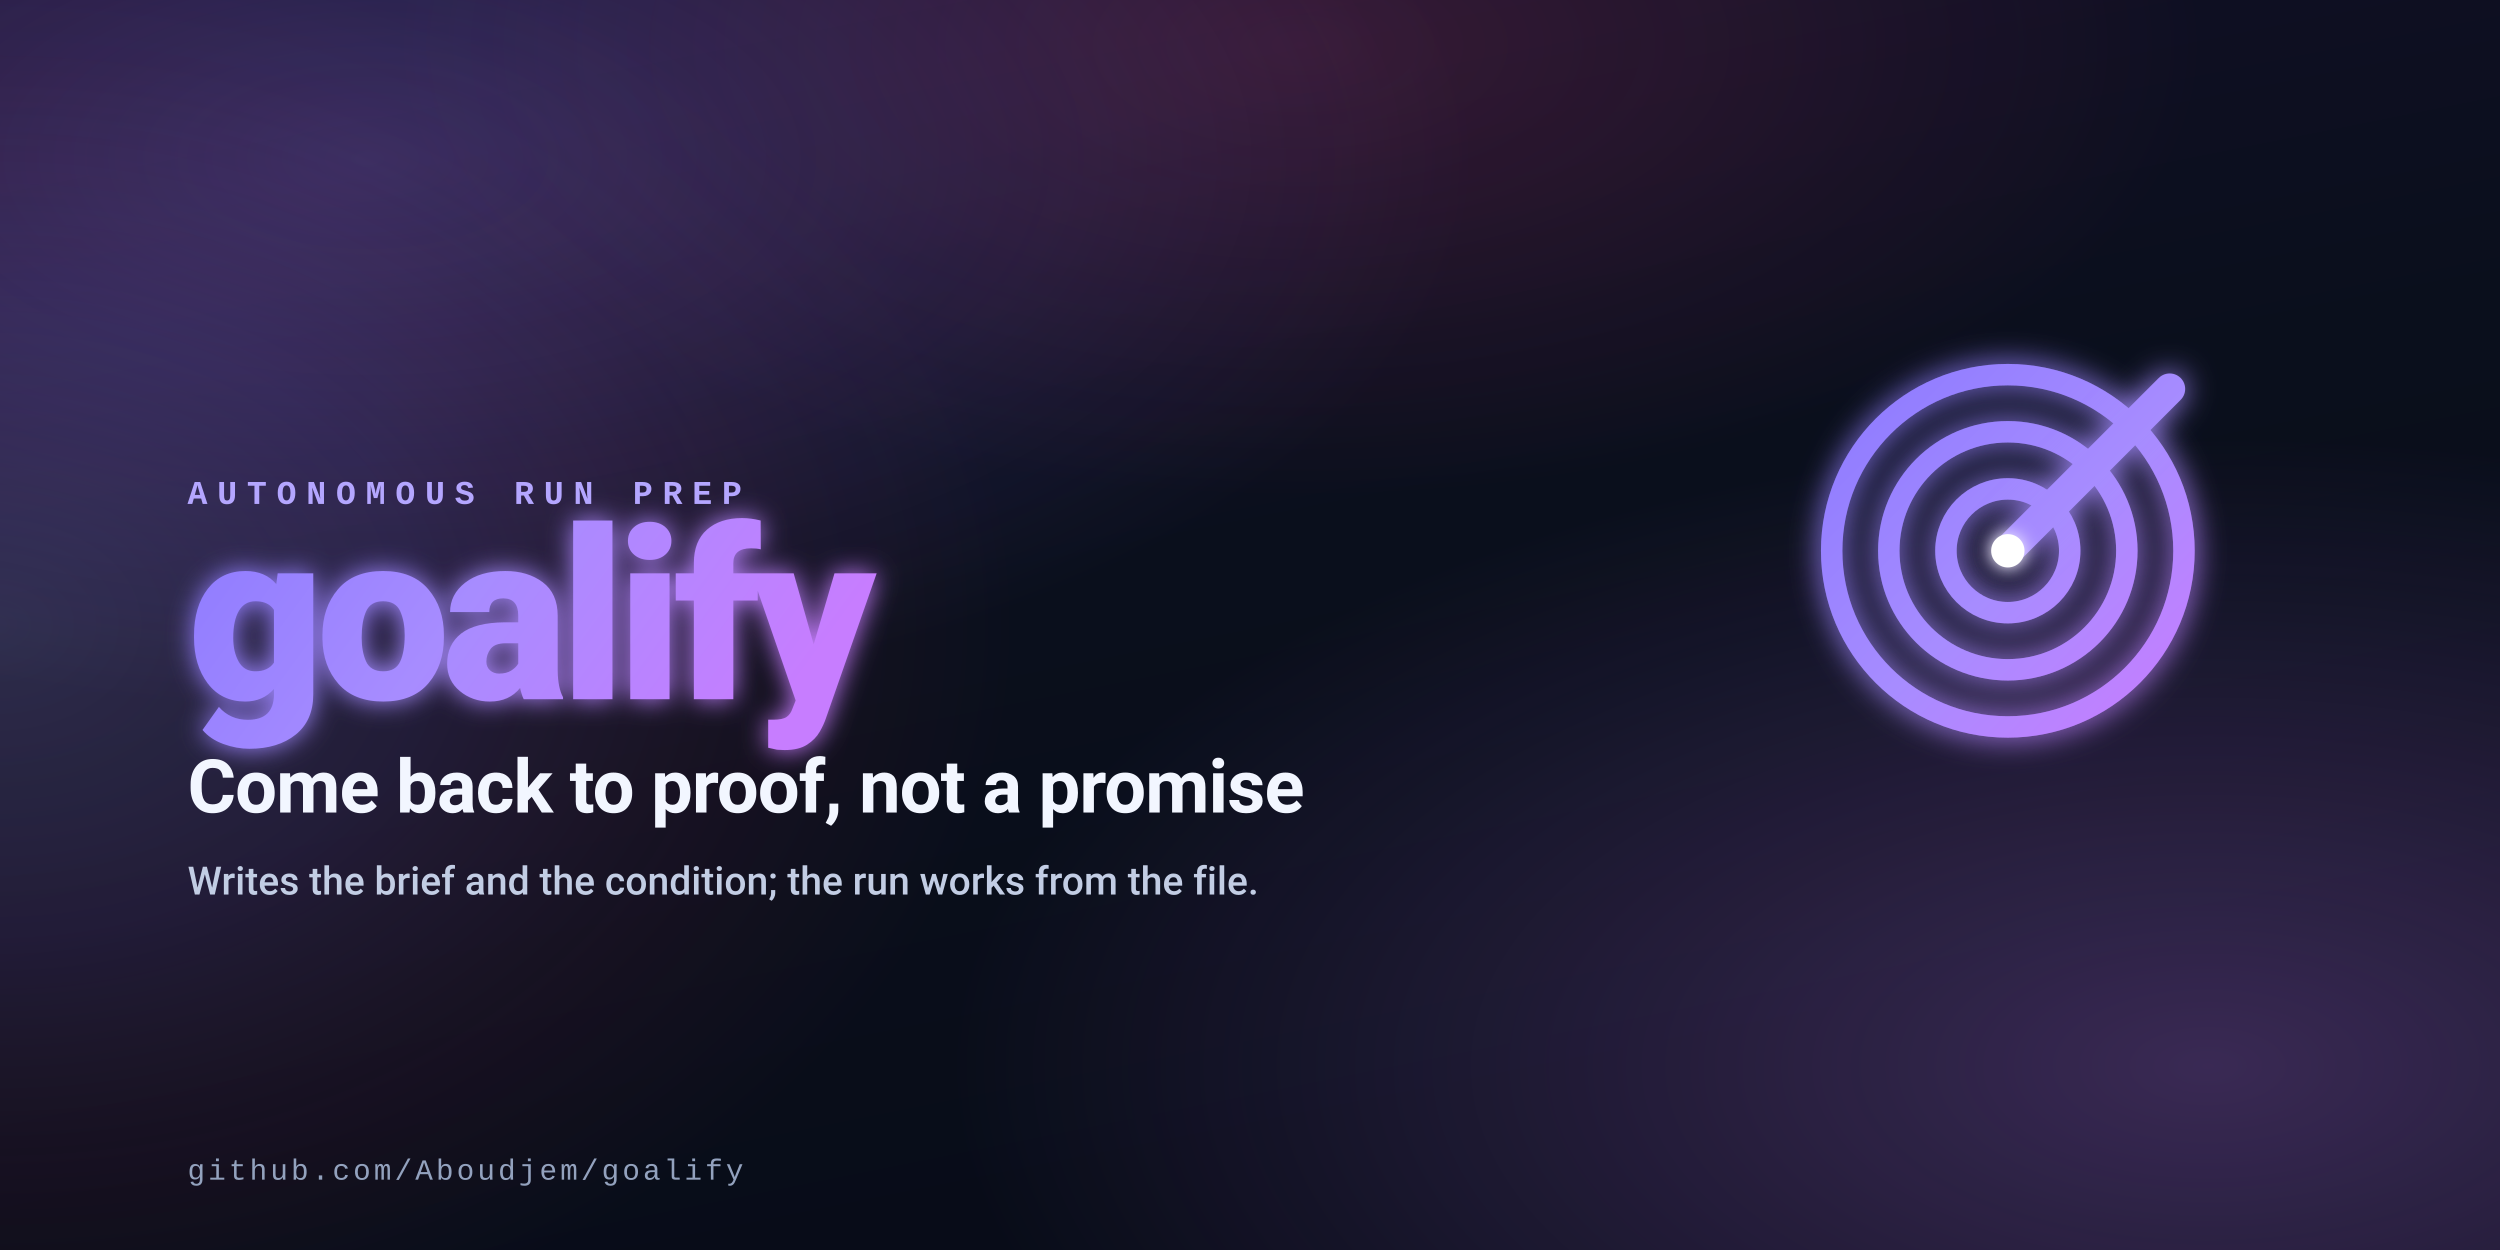
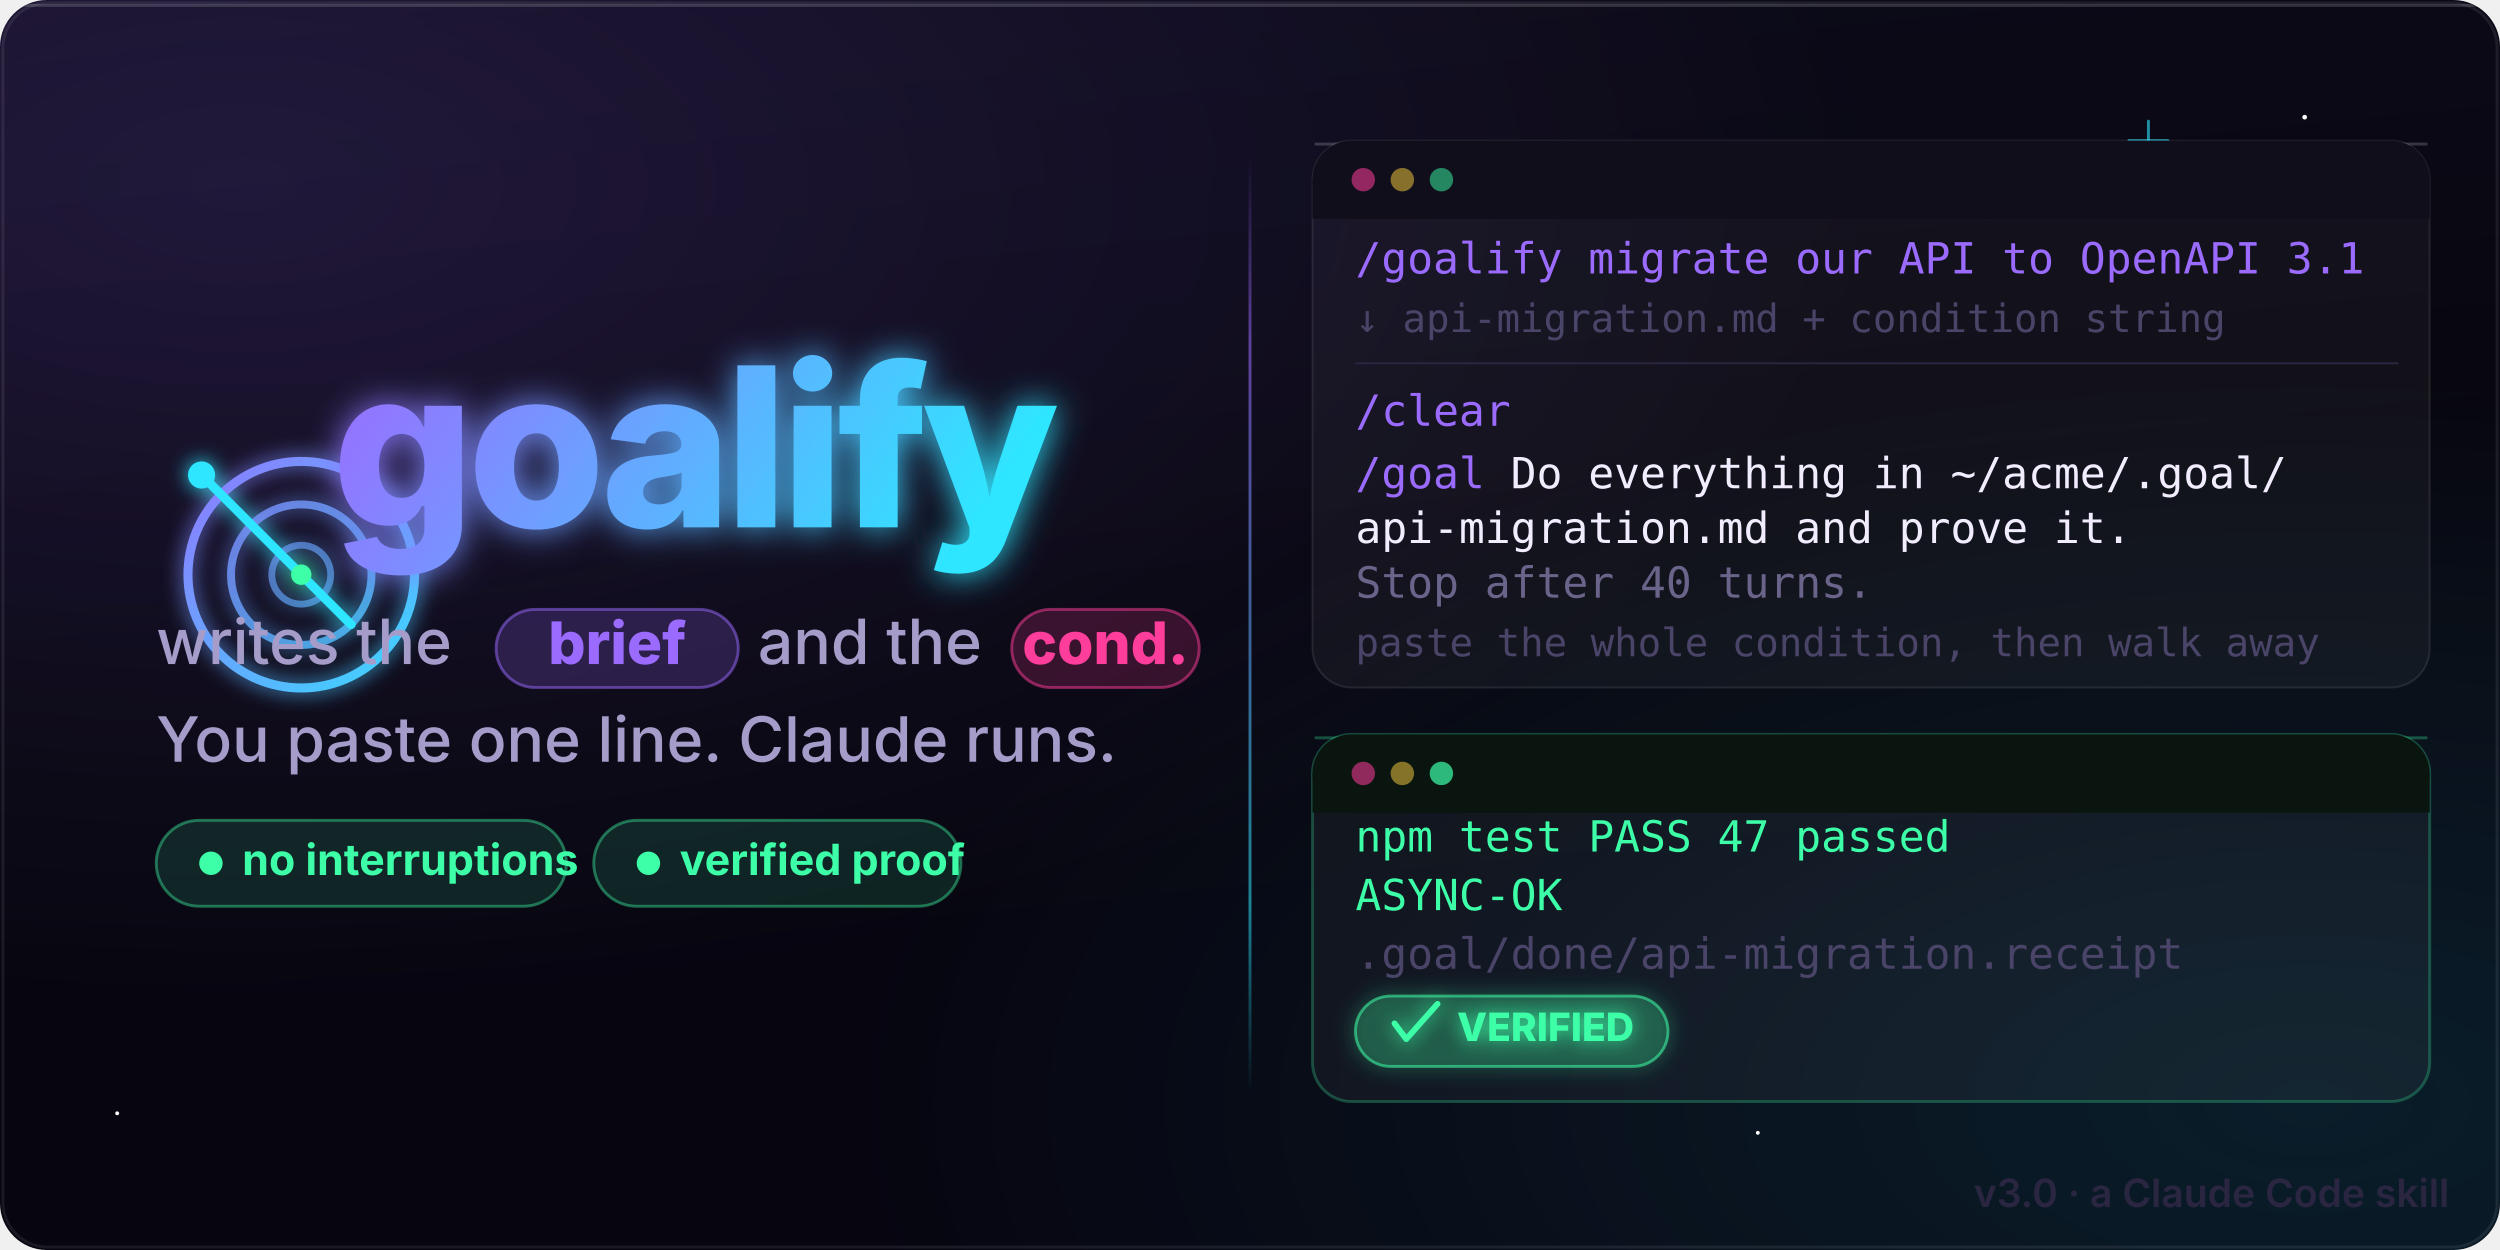
- <svg xmlns="http://www.w3.org/2000/svg" viewBox="0 0 1280 640" fill="none" role="img" aria-label="goalify: Come back to proof, not a promise">
+ <svg xmlns="http://www.w3.org/2000/svg" viewBox="0 0 1280 640" fill="none" role="img" aria-label="goalify v3 social preview: writes the brief and condition, you paste one line and Claude runs">
  <defs>
-     <linearGradient id="go-ground" x1="0" y1="0" x2="0.4" y2="1">
-       <stop offset="0%" stop-color="#14102A" />
-       <stop offset="55%" stop-color="#0A0F1C" />
-       <stop offset="100%" stop-color="#080C18" />
+     <linearGradient id="sp-bg" x1="0" y1="0" x2="0.2" y2="1">
+       <stop offset="0%" stop-color="#0d0b1a" />
+       <stop offset="55%" stop-color="#07060f" />
+       <stop offset="100%" stop-color="#060510" />
    </linearGradient>
-     <radialGradient id="go-bloomA" cx="0.15" cy="0.13" r="0.44">
-       <stop offset="0%" stop-color="#8E7BFF" stop-opacity="0.26" />
-       <stop offset="100%" stop-color="#8E7BFF" stop-opacity="0" />
+     <radialGradient id="sp-gA" cx="0.10" cy="0.15" r="0.65">
+       <stop offset="0%" stop-color="#9b6bff" stop-opacity="0.15" />
+       <stop offset="100%" stop-color="#9b6bff" stop-opacity="0" />
    </radialGradient>
-     <radialGradient id="go-bloomB" cx="0.88" cy="0.85" r="0.50">
-       <stop offset="0%" stop-color="#C77DFF" stop-opacity="0.26" />
-       <stop offset="100%" stop-color="#C77DFF" stop-opacity="0" />
+     <radialGradient id="sp-gB" cx="0.92" cy="0.88" r="0.58">
+       <stop offset="0%" stop-color="#2ee6ff" stop-opacity="0.11" />
+       <stop offset="100%" stop-color="#2ee6ff" stop-opacity="0" />
    </radialGradient>
-     <radialGradient id="go-bloomC" cx="0.52" cy="0.04" r="0.36">
-       <stop offset="0%" stop-color="#FF4D8D" stop-opacity="0.16" />
-       <stop offset="100%" stop-color="#FF4D8D" stop-opacity="0" />
-     </radialGradient>
-     <radialGradient id="go-wash" cx="0.5" cy="0.5" r="0.5">
-       <stop offset="0%" stop-color="#B4A6FF" stop-opacity="0.20" />
-       <stop offset="42%" stop-color="#C77DFF" stop-opacity="0.124" />
-       <stop offset="76%" stop-color="#FF4D8D" stop-opacity="0.046" />
-       <stop offset="100%" stop-color="#FF4D8D" stop-opacity="0" />
-     </radialGradient>
-     <clipPath id="go-frame">
-       <rect width="1280" height="640" />
-     </clipPath>
-     <linearGradient id="go-ink" gradientUnits="userSpaceOnUse" x1="60" y1="60" x2="200" y2="200">
-       <stop class="gok1" offset="0%" stop-color="#8E7BFF" />
-       <stop class="gok2" offset="52%" stop-color="#A78CFF" />
-       <stop class="gok3" offset="100%" stop-color="#C77DFF" />
+     <linearGradient id="sp-brand" x1="0" y1="0" x2="1" y2="0.2">
+       <stop class="sp-s1" offset="0%" stop-color="#9b6bff" />
+       <stop class="sp-s2" offset="100%" stop-color="#2ee6ff" />
    </linearGradient>
-     <filter id="go-glow" x="-45%" y="-45%" width="190%" height="190%">
-       <feGaussianBlur stdDeviation="6.5" result="b" />
+     <linearGradient id="sp-mark" gradientUnits="userSpaceOnUse" x1="0" y1="0" x2="256" y2="256">
+       <stop offset="0%" stop-color="#9b6bff" />
+       <stop offset="100%" stop-color="#2ee6ff" />
+     </linearGradient>
+     <linearGradient id="sp-divider" gradientUnits="userSpaceOnUse" x1="640" y1="80" x2="640" y2="560">
+       <stop offset="0%" stop-color="#9b6bff" stop-opacity="0" />
+       <stop offset="20%" stop-color="#9b6bff" stop-opacity="0.55" />
+       <stop offset="80%" stop-color="#2ee6ff" stop-opacity="0.55" />
+       <stop offset="100%" stop-color="#2ee6ff" stop-opacity="0" />
+     </linearGradient>
+     <filter id="sp-glow" x="-40%" y="-40%" width="180%" height="180%">
+       <feGaussianBlur stdDeviation="9" result="b" />
      <feMerge>
        <feMergeNode in="b" />
        <feMergeNode in="SourceGraphic" />
      </feMerge>
    </filter>
-     <filter id="go-glow-sm" x="-150%" y="-150%" width="400%" height="400%">
-       <feGaussianBlur stdDeviation="3.6" result="b" />
+     <filter id="sp-glow-sm" x="-80%" y="-80%" width="260%" height="260%">
+       <feGaussianBlur stdDeviation="5" result="b" />
      <feMerge>
        <feMergeNode in="b" />
        <feMergeNode in="SourceGraphic" />
      </feMerge>
    </filter>
-     <linearGradient id="go-word" x1="0" y1="0" x2="1" y2="0.25">
-       <stop class="gok1" offset="0%" stop-color="#8E7BFF" />
-       <stop class="gok2" offset="46%" stop-color="#A78CFF" />
-       <stop class="gok3" offset="100%" stop-color="#C77DFF" />
-     </linearGradient>
-     <linearGradient id="go-sheen" x1="0" y1="0" x2="1" y2="0">
-       <stop offset="0%" stop-color="#FFFFFF" stop-opacity="0" />
-       <stop offset="50%" stop-color="#FFFFFF" stop-opacity="0.62" />
-       <stop offset="100%" stop-color="#FFFFFF" stop-opacity="0" />
-     </linearGradient>
-     <clipPath id="go-wordclip">
-       <text x="96" y="358" font-family="system-ui, -apple-system, 'Segoe UI', Roboto, 'Helvetica Neue', Arial, sans-serif" font-size="122" font-weight="800" letter-spacing="-4.3">goalify</text>
+     <clipPath id="sp-clip">
+       <rect width="1280" height="640" rx="24" />
    </clipPath>
  </defs>
  <style>
-     .disp { font-family: system-ui, -apple-system, 'Segoe UI', Roboto, 'Helvetica Neue', Arial, sans-serif; }
-     .mono { font-family: ui-monospace, SFMono-Regular, 'SF Mono', Menlo, Consolas, 'Liberation Mono', monospace; }
-     .eyebrow { font-size: 13px; font-weight: 600; letter-spacing: 4.5px; fill: #B4A6FF; }
-     .head    { font-size: 38px; font-weight: 700; fill: #F2F6FF; letter-spacing: -0.5px; }
-     .sub     { font-size: 20px; font-weight: 500; fill: #C2CDE4; }
-     .tag     { font-size: 15px; letter-spacing: 1.6px; fill: #93A2BE; }
-     .chip    { font-size: 11.5px; letter-spacing: 1.2px; fill: #C2CDE4; }
-     .chipbig { font-size: 17px; letter-spacing: 1px; fill: #C2CDE4; }
-     .tagsm { font-size: 12.5px; letter-spacing: 1.6px; fill: #93A2BE; }
-     .eyebrow { font-size: 17px; letter-spacing: 5px; }
-     @keyframes go-breathe { 0%,100% { opacity:0.62; } 50% { opacity:1; } }
-     .gobloom { animation: go-breathe 11s ease-in-out infinite; }
-     @keyframes go-sweep { 0% { transform: translateX(-360px); } 100% { transform: translateX(1640px); } }
-     .gowash { animation: go-sweep 19s cubic-bezier(.5,0,.5,1) infinite; }
-     @keyframes go-sheen { 0% { transform: translateX(0); } 15%,100% { transform: translateX(561px); } }
-     .gosheen { animation: go-sheen 8.5s cubic-bezier(.4,0,.3,1) infinite; }
-     @keyframes go-fly { 0% { transform: translate(56px,-56px); opacity: 0; }
-                        10% { opacity: 1; }
-                        34%,100% { transform: translate(0,0); opacity: 1; } }
-     .gopin { animation: go-fly 6s cubic-bezier(.2,.7,.3,1) infinite; }
-     /* the pulse ring is the one element whose base state is off: it is a transient, not
-        part of the logo, so the resting frame shows the target and the pin alone */
-     @keyframes go-pulse { 0%,34% { r: 26px; opacity: 0; } 40% { opacity: 0.7; }
-                          74%,100% { r: 88px; opacity: 0; } }
-     .gopulse { animation: go-pulse 6s cubic-bezier(.2,.6,.3,1) infinite; }
-     @keyframes go-ringlight { 0%,100% { opacity: 0.55; } 40%,60% { opacity: 1; } }
-     .gorl { animation: go-ringlight 6s ease-in-out infinite; }
-     @keyframes go-k1 { 0%,100% { stop-color:#8E7BFF; } 50% { stop-color:#A78CFF; } }
-     @keyframes go-k2 { 0%,100% { stop-color:#A78CFF; } 50% { stop-color:#C77DFF; } }
-     @keyframes go-k3 { 0%,100% { stop-color:#C77DFF; } 50% { stop-color:#E0AEFF; } }
-     .gok1 { animation: go-k1 14s ease-in-out infinite; }
-     .gok2 { animation: go-k2 14s ease-in-out infinite; }
-     .gok3 { animation: go-k3 14s ease-in-out infinite; }
+     .sp  { font-family: system-ui, -apple-system, 'Segoe UI', sans-serif; }
+     .spm { font-family: ui-monospace, 'SF Mono', SFMono-Regular, Menlo, monospace; }
+ 
+     @keyframes sp-s1 { 0%,100% { stop-color:#9b6bff; } 50% { stop-color:#2ee6ff; } }
+     @keyframes sp-s2 { 0%,100% { stop-color:#2ee6ff; } 50% { stop-color:#ff3d9a; } }
+     .sp-s1 { animation: sp-s1 16s ease-in-out infinite; }
+     .sp-s2 { animation: sp-s2 16s ease-in-out infinite 2s; }
+ 
+     @keyframes sp-bloom { 0%,100% { opacity:.65; } 50% { opacity:1; } }
+     .sp-bloom { animation: sp-bloom 12s ease-in-out infinite; }
+ 
+     @keyframes sp-rise { from { transform:translateY(8px); } to { opacity:1; transform:translateY(0); } }
+     .sp-r1 { animation: sp-rise 0.6s ease-out 0.3s both; }
+     .sp-r2 { animation: sp-rise 0.6s ease-out 0.8s both; }
+     .sp-r3 { animation: sp-rise 0.6s ease-out 1.3s both; }
+ 
+     @keyframes sp-rings { 0%,100% { opacity:.75; } 50% { opacity:1; } }
+     .sp-rings { animation: sp-rings 9s ease-in-out infinite; }
+ 
+     @keyframes sp-tick { 0%,100% { opacity:1; } 50% { opacity:.72; } }
+     .sp-tick { animation: sp-tick 8s ease-in-out infinite; }
+ 
+     @keyframes sp-tw { 0%,100% { opacity:.08; } 50% { opacity:.50; } }
+     .sp-t1 { animation: sp-tw 7s ease-in-out infinite 0.5s; }
+     .sp-t2 { animation: sp-tw 9s ease-in-out infinite 3s; }
+     .sp-t3 { animation: sp-tw 8s ease-in-out infinite 5s; }
+ 
+     /* Cross-flare star twinkle */
+     @keyframes sp-flare { 0%,100% { opacity:.35; transform:scale(1); }
+                           50%      { opacity:.70; transform:scale(1.4); } }
+     .sp-flare { animation: sp-flare 9s ease-in-out infinite 1s; transform-origin: 1100px 72px; }
+ 
    @media (prefers-reduced-motion: reduce) { * { animation: none !important; } }
  </style>
-   <rect width="1280" height="640" fill="url(#go-ground)" />
-   <g class="gobloom">
-     <rect width="1280" height="640" fill="url(#go-bloomA)" />
-     <rect width="1280" height="640" fill="url(#go-bloomB)" />
-     <rect width="1280" height="640" fill="url(#go-bloomC)" />
-   </g>
-   <g clip-path="url(#go-frame)">
-     <g transform="translate(0,320)">
-       <ellipse class="gowash" cx="0" cy="0" rx="520" ry="380" fill="url(#go-wash)" />
+   <g clip-path="url(#sp-clip)">
+     <rect width="1280" height="640" fill="url(#sp-bg)" />
+     <g class="sp-bloom">
+       <rect width="1280" height="640" fill="url(#sp-gA)" />
+       <rect width="1280" height="640" fill="url(#sp-gB)" />
    </g>
-   </g>
-   <g transform="translate(872,126) scale(1.2188)">
-     <g opacity="0.32" fill="none" stroke="url(#go-ink)" stroke-width="9">
-       <circle cx="128" cy="128" r="26" />
-       <circle cx="128" cy="128" r="50" />
-       <circle cx="128" cy="128" r="74" />
+     <rect x="1.5" y="1.5" width="1277" height="637" rx="23" fill="none" stroke="#ffffff" stroke-opacity="0.08" stroke-width="1.5" />
+     <rect x="2" y="2" width="1276" height="1.5" rx="0.75" fill="#ffffff" fill-opacity="0.16" />
+     <circle class="sp-t1" cx="1180" cy="60" r="1.2" fill="#ffffff" />
+     <circle class="sp-t2" cx="60" cy="570" r="1.0" fill="#ffffff" />
+     <circle class="sp-t3" cx="900" cy="580" r="1.0" fill="#ffffff" />
+     <g class="sp-flare">
+       <line x1="1100" y1="62" x2="1100" y2="82" stroke="#2ee6ff" stroke-width="1.5" stroke-linecap="round" opacity="0.60" />
+       <line x1="1090" y1="72" x2="1110" y2="72" stroke="#2ee6ff" stroke-width="1.5" stroke-linecap="round" opacity="0.60" />
    </g>
-     <g class="gorl" filter="url(#go-glow)" fill="none" stroke="url(#go-ink)" stroke-width="9">
-       <circle cx="128" cy="128" r="26" />
-       <circle cx="128" cy="128" r="50" />
-       <circle cx="128" cy="128" r="74" />
-     </g>
-     <circle class="gopulse" cx="128" cy="128" r="26" fill="none" stroke="#C77DFF" stroke-width="4" opacity="0" />
-     <g class="gopin">
-       <g filter="url(#go-glow)">
-         <line x1="196" y1="60" x2="128" y2="128" stroke="url(#go-ink)" stroke-width="13" stroke-linecap="round" />
+     <line x1="640" y1="80" x2="640" y2="560" stroke="url(#sp-divider)" stroke-width="1.5" />
+     <g class="sp-r1">
+       <g class="sp-rings" filter="url(#sp-glow)" transform="translate(80,220) scale(0.58)">
+         <circle cx="128" cy="128" r="100" stroke="url(#sp-mark)" stroke-width="8" />
+         <circle cx="128" cy="128" r="62" stroke="url(#sp-mark)" stroke-width="7" opacity="0.82" />
+         <circle cx="128" cy="128" r="26" stroke="url(#sp-mark)" stroke-width="6" opacity="0.64" />
+         <line x1="46" y1="46" x2="172" y2="172" stroke="#2ee6ff" stroke-width="8" stroke-linecap="round" />
+         <circle cx="40" cy="40" r="12" fill="#2ee6ff" />
+         <circle cx="128" cy="128" r="9" fill="#3dffa8" />
      </g>
-       <g transform="translate(128,128)">
-         <g filter="url(#go-glow-sm)">
-           <circle r="7" fill="#FFFFFF" />
-         </g>
+       <g filter="url(#sp-glow)">
+         <text class="sp" x="170" y="270" font-size="114" font-weight="800" letter-spacing="-3.5" fill="url(#sp-brand)">goalify</text>
      </g>
    </g>
+     <g class="sp-r2">
+       <text class="sp" x="80" y="340" font-size="32" font-weight="500" fill="#a59cc9">writes the</text>
+       <rect x="254" y="312" width="124" height="40" rx="20" fill="#9b6bff" fill-opacity="0.20" stroke="#9b6bff" stroke-opacity="0.50" stroke-width="1.5" />
+       <text class="sp" x="316" y="340" font-size="30" font-weight="800" text-anchor="middle" fill="#9b6bff">brief</text>
+       <text class="sp" x="388" y="340" font-size="32" font-weight="500" fill="#a59cc9">and the</text>
+       <rect x="518" y="312" width="96" height="40" rx="20" fill="#ff3d9a" fill-opacity="0.18" stroke="#ff3d9a" stroke-opacity="0.50" stroke-width="1.5" />
+       <text class="sp" x="566" y="340" font-size="30" font-weight="800" text-anchor="middle" fill="#ff3d9a">cond.</text>
+       <text class="sp" x="80" y="390" font-size="32" font-weight="500" fill="#a59cc9">You paste one line. Claude runs.</text>
+     </g>
+     <g class="sp-r3">
+       <rect x="80" y="420" width="210" height="44" rx="22" fill="#3dffa8" fill-opacity="0.12" stroke="#3dffa8" stroke-opacity="0.40" stroke-width="1.5" />
+       <circle cx="108" cy="442" r="6" fill="#3dffa8" />
+       <text class="sp" x="124" y="448" font-size="22" font-weight="700" fill="#3dffa8">no interruptions</text>
+       <rect x="304" y="420" width="188" height="44" rx="22" fill="#3dffa8" fill-opacity="0.12" stroke="#3dffa8" stroke-opacity="0.40" stroke-width="1.5" />
+       <circle cx="332" cy="442" r="6" fill="#3dffa8" />
+       <text class="sp" x="348" y="448" font-size="22" font-weight="700" fill="#3dffa8">verified proof</text>
+     </g>
+     <g class="sp-r2">
+       <rect x="672" y="72" width="572" height="280" rx="20" fill="#ffffff" fill-opacity="0.04" stroke="#ffffff" stroke-opacity="0.09" stroke-width="1" />
+       <rect x="673" y="73" width="570" height="1.5" rx="0.75" fill="#ffffff" fill-opacity="0.18" />
+       <rect x="672" y="72" width="572" height="40" rx="20" fill="#0f0e1a" />
+       <rect x="672" y="92" width="572" height="20" fill="#0f0e1a" />
+       <circle cx="698" cy="92" r="6" fill="#ff3d9a" fill-opacity="0.55" />
+       <circle cx="718" cy="92" r="6" fill="#ffd23f" fill-opacity="0.50" />
+       <circle cx="738" cy="92" r="6" fill="#3dffa8" fill-opacity="0.50" />
+       <text class="spm" font-size="22" x="694" y="140" fill="#9b6bff">/goalify migrate our API to OpenAPI 3.1</text>
+       <text class="spm" font-size="20" x="694" y="170" fill="#4a4468">↓  api-migration.md + condition string</text>
+       <line x1="694" y1="186" x2="1228" y2="186" stroke="#2a2540" stroke-width="1" />
+       <text class="spm" font-size="22" x="694" y="218" fill="#9b6bff">/clear</text>
+       <text class="spm" font-size="22" x="694" y="250" fill="#9b6bff">/goal  <tspan fill="#f1edff">Do everything in ~/acme/.goal/</tspan>
+       </text>
+       <text class="spm" font-size="22" x="694" y="278" fill="#f1edff">       api-migration.md and prove it.</text>
+       <text class="spm" font-size="22" x="694" y="306" fill="#6a638a">       Stop after 40 turns.</text>
+       <text class="spm" font-size="20" x="694" y="336" fill="#4a4468">paste the whole condition, then walk away</text>
+     </g>
+     <g class="sp-r3">
+       <rect x="672" y="376" width="572" height="188" rx="20" fill="#ffffff" fill-opacity="0.04" stroke="#3dffa8" stroke-opacity="0.25" stroke-width="1.5" />
+       <rect x="673" y="377" width="570" height="1.5" rx="0.75" fill="#3dffa8" fill-opacity="0.28" />
+       <rect x="672" y="376" width="572" height="40" rx="20" fill="#0a1510" />
+       <rect x="672" y="396" width="572" height="20" fill="#0a1510" />
+       <circle cx="698" cy="396" r="6" fill="#ff3d9a" fill-opacity="0.55" />
+       <circle cx="718" cy="396" r="6" fill="#ffd23f" fill-opacity="0.50" />
+       <circle cx="738" cy="396" r="6" fill="#3dffa8" fill-opacity="0.70" />
+       <text class="spm" font-size="22" x="694" y="436" fill="#3dffa8">npm test  PASS  47 passed</text>
+       <text class="spm" font-size="22" x="694" y="466" fill="#3dffa8">ASYNC-OK</text>
+       <text class="spm" font-size="22" x="694" y="496" fill="#4a4468">.goal/done/api-migration.receipt</text>
+       <g class="sp-tick" filter="url(#sp-glow-sm)">
+         <rect x="694" y="510" width="160" height="36" rx="18" fill="#3dffa8" fill-opacity="0.16" stroke="#3dffa8" stroke-opacity="0.55" stroke-width="1.5" />
+         <path d="M714 524 L720 532 L736 514" fill="none" stroke="#3dffa8" stroke-width="3" stroke-linecap="round" stroke-linejoin="round" />
+         <text class="sp" font-size="20" font-weight="800" x="746" y="533" fill="#3dffa8">VERIFIED</text>
+       </g>
+     </g>
+     <text class="sp" font-size="20" font-weight="600" x="1254" y="618" text-anchor="end" fill="#2a2540">v3.0 · a Claude Code skill</text>
  </g>
-   <g filter="url(#go-glow)">
-     <text class="disp" x="96" y="358" font-size="122" font-weight="800" letter-spacing="-4.3" fill="url(#go-word)">goalify</text>
-   </g>
-   <g clip-path="url(#go-wordclip)">
-     <g transform="skewX(-18)">
-       <rect class="gosheen" x="-38" y="236" width="56" height="165" fill="url(#go-sheen)" opacity="0.45" />
-     </g>
-   </g>
-   <text class="mono eyebrow" x="96" y="258">AUTONOMOUS RUN PREP</text>
-   <text class="disp head" x="96" y="416">Come back to proof, not a promise</text>
-   <text class="disp sub" x="96" y="458">Writes the brief and the condition; the run works from the file.</text>
-   <text class="mono tag" x="96" y="604">github.com/Aboudjem/goalify</text>
</svg>
